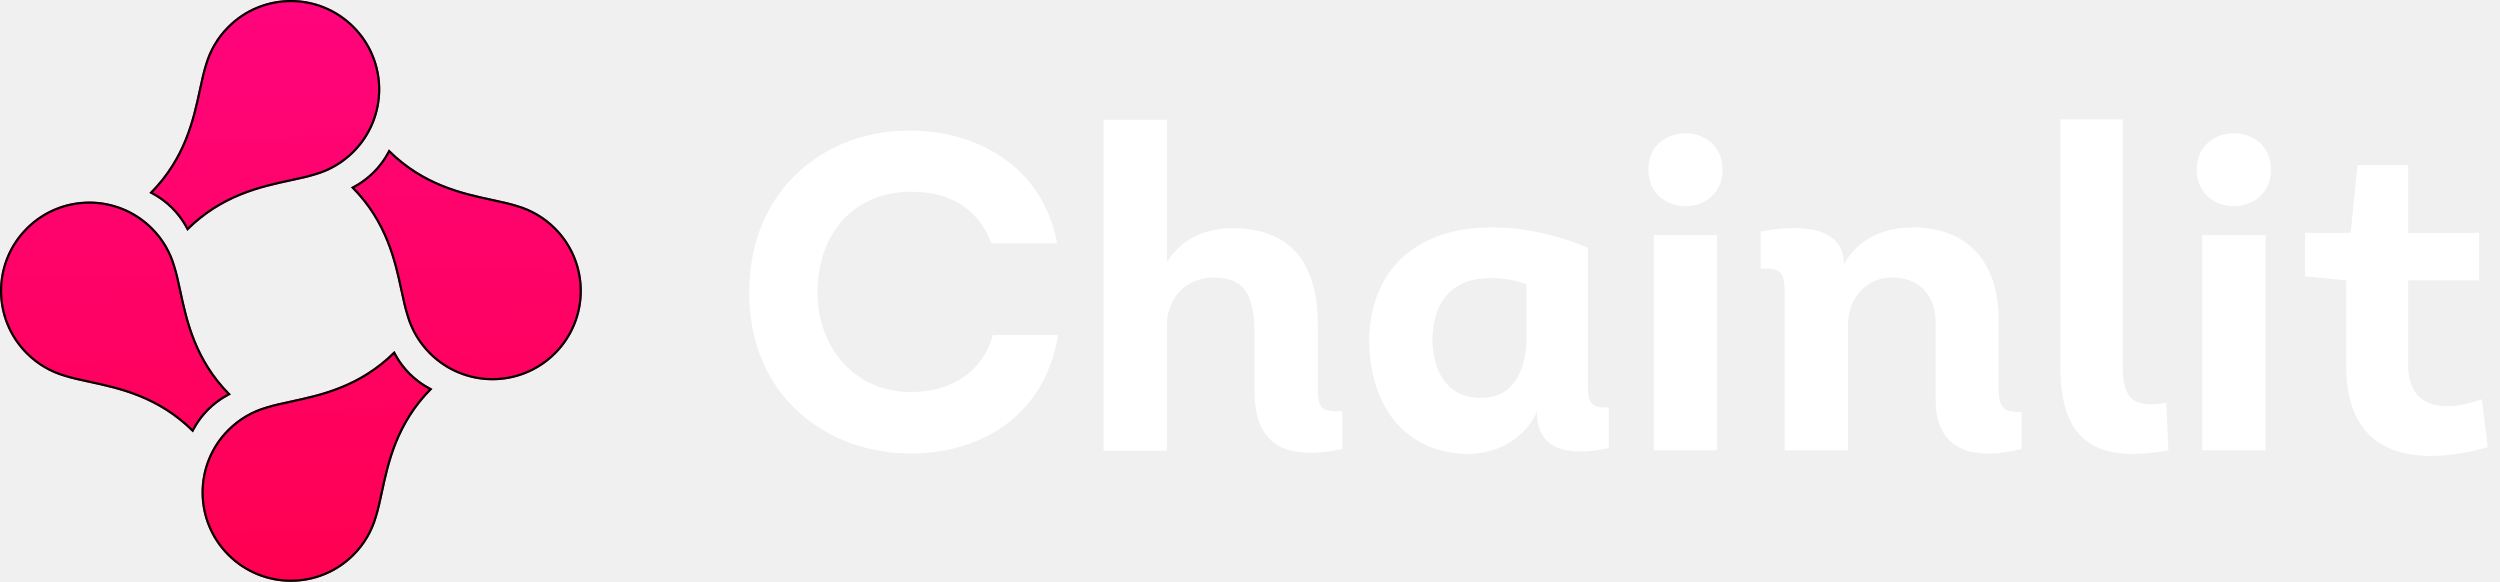
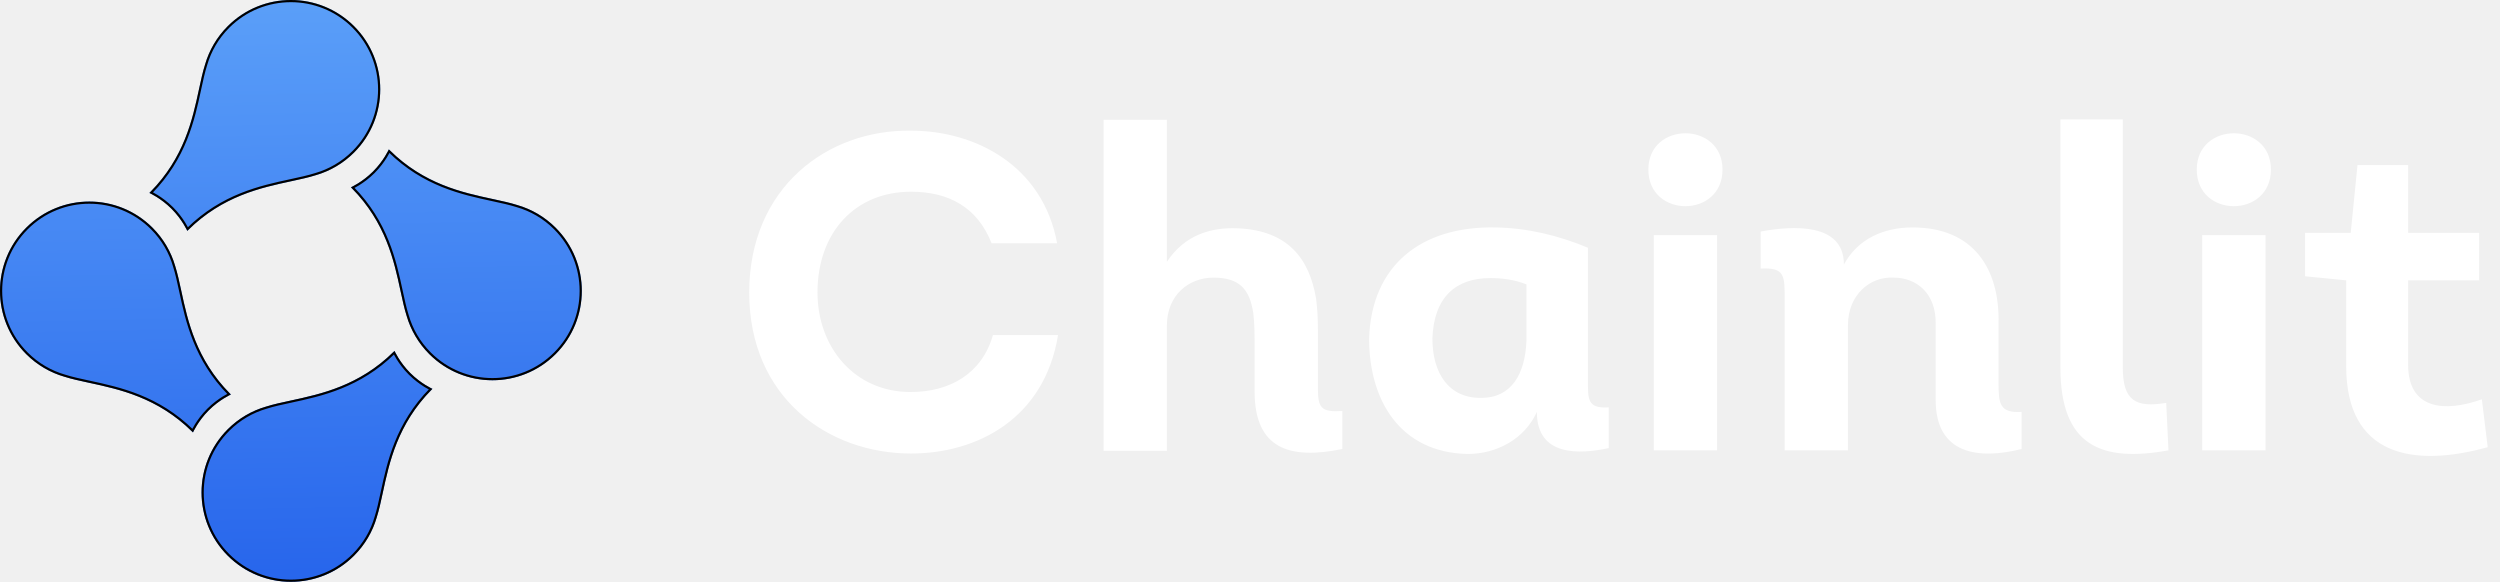
<svg xmlns="http://www.w3.org/2000/svg" width="1143" height="266" viewBox="0 0 1143 266" fill="none">
  <path d="M342.542 133.753C342.542 85.586 378.512 59.125 416.55 59.745C445.698 59.745 476.707 75.457 483.322 111.22H453.347C446.938 94.889 433.915 87.653 416.55 87.653C390.916 87.653 373.757 106.259 373.757 133.753C373.757 158.56 390.502 179.233 416.343 179.233C434.328 179.233 449.006 170.757 453.967 153.185H483.735C477.534 191.43 446.732 207.347 416.55 207.347C378.512 207.347 342.542 181.713 342.542 133.753ZM533.503 148.844V206.107H504.561V54.784H533.503V119.696C541.565 107.499 553.555 103.778 566.166 104.398C588.492 105.432 598.622 117.835 601.722 136.647C602.343 141.402 602.549 145.95 602.549 150.911V177.579C602.549 186.468 603.996 188.535 613.713 187.915V205.28C589.732 210.242 573.608 205.28 573.608 179.026V160.007C573.608 153.392 573.608 147.81 572.988 143.056C571.334 132.513 566.993 126.931 554.796 126.931C543.633 126.931 533.503 134.787 533.503 148.844ZM726.013 113.287V173.858C726.013 182.334 725.6 186.882 735.522 186.261V204.867C722.085 207.761 702.653 208.795 702.653 188.329C697.071 200.732 684.254 207.554 671.024 207.554C640.222 206.934 625.958 183.161 625.958 154.839C626.991 121.143 649.938 103.364 683.634 103.985C698.312 104.191 712.783 107.706 726.013 113.287ZM697.898 155.873V130.032C692.317 127.758 686.322 127.138 681.36 127.138C665.649 127.138 655.52 135.82 654.899 154.839C654.899 170.55 662.341 182.127 677.226 181.92C691.076 181.92 697.278 170.964 697.898 155.873ZM753.629 77.524C753.629 55.404 787.532 55.404 787.532 77.524C787.532 99.85 753.629 99.85 753.629 77.524ZM785.051 107.499V205.9H756.109V107.499H785.051ZM804.992 122.797V105.845C819.669 103.158 843.029 101.711 843.029 120.936C849.438 109.153 861.221 103.985 874.452 103.985C902.566 103.985 914.35 123.21 913.73 148.017V175.098C913.73 184.401 914.143 188.949 924.273 188.329V205.28C904.634 210.242 884.995 207.761 884.995 182.954V148.017C885.201 134.167 876.312 126.931 865.769 126.931C855.019 126.311 844.89 134.787 844.89 148.637V205.9H815.948V137.061C815.948 126.104 816.155 122.177 804.992 122.797ZM942.017 54.577H970.545V168.07C970.545 183.367 976.54 186.468 990.391 184.194L991.424 205.9C960.622 211.482 942.017 203.833 942.017 168.07V54.577ZM1004.36 77.524C1004.36 55.404 1038.27 55.404 1038.27 77.524C1038.27 99.85 1004.36 99.85 1004.36 77.524ZM1035.79 107.499V205.9H1006.84V107.499H1035.79ZM1101 75.457V106.465H1133.46V128.172H1101V166.829C1101 187.502 1118.16 188.535 1134.7 182.54L1137.38 204.453C1103.07 213.963 1072.68 208.381 1072.68 167.449V128.172L1053.87 126.311V106.465H1074.75L1077.85 75.457H1101Z" fill="white" />
  <path d="M80.096 121.626C78.244 115.214 74.791 109.167 69.738 104.114C53.785 88.16 27.919 88.16 11.965 104.114C-3.988 120.067 -3.988 145.933 11.965 161.887C17.018 166.94 23.066 170.392 29.478 172.245C32.812 173.307 36.65 174.133 40.835 175.034C54.681 178.016 72.338 181.818 88.226 197.706C88.226 197.706 90.537 192.507 95.448 187.596C100.358 182.685 105.558 180.374 105.558 180.374C89.669 164.486 85.867 146.829 82.886 132.983C81.985 128.798 81.159 124.961 80.096 121.626Z" fill="url(#paint0_linear_361_1664)" />
  <path d="M185.904 144.375C187.756 150.786 191.209 156.834 196.262 161.887C212.215 177.84 238.081 177.84 254.035 161.887C269.988 145.933 269.988 120.067 254.035 104.114C248.982 99.061 242.934 95.608 236.522 93.756C233.188 92.693 229.351 91.867 225.165 90.966C211.32 87.985 193.662 84.183 177.774 68.294C177.774 68.294 175.463 73.494 170.553 78.404C165.642 83.315 160.442 85.626 160.442 85.626C176.331 101.514 180.133 119.172 183.114 133.017C184.015 137.203 184.841 141.04 185.904 144.375Z" fill="url(#paint1_linear_361_1664)" />
  <path d="M93.756 29.477C95.608 23.066 99.061 17.018 104.114 11.965C120.067 -3.988 145.933 -3.988 161.887 11.965C177.84 27.919 177.84 53.785 161.887 69.738C156.834 74.791 150.786 78.244 144.374 80.096C141.04 81.159 137.203 81.985 133.017 82.886C119.172 85.867 101.514 89.669 85.626 105.558C85.626 105.558 83.315 100.358 78.404 95.448C73.494 90.537 68.294 88.226 68.294 88.226C84.183 72.338 87.985 54.681 90.966 40.835C91.867 36.649 92.694 32.812 93.756 29.477Z" fill="url(#paint2_linear_361_1664)" />
  <path d="M172.244 236.523C170.392 242.935 166.939 248.982 161.886 254.035C145.933 269.989 120.067 269.989 104.113 254.035C88.16 238.082 88.16 212.216 104.113 196.262C109.166 191.209 115.214 187.756 121.626 185.904C124.96 184.842 128.797 184.016 132.983 183.114C146.828 180.133 164.486 176.331 180.374 160.443C180.374 160.443 182.685 165.642 187.595 170.553C192.506 175.464 197.706 177.775 197.706 177.775C181.817 193.663 178.015 211.32 175.034 225.165C174.133 229.351 173.307 233.188 172.244 236.523Z" fill="url(#paint3_linear_361_1664)" />
  <path d="M79.616 121.765L79.616 121.765L79.62 121.778C80.673 125.085 81.495 128.897 82.397 133.089L82.402 133.11C85.352 146.812 89.132 164.366 104.71 180.229C104.626 180.271 104.536 180.318 104.438 180.368C103.864 180.667 103.049 181.116 102.08 181.719C100.143 182.925 97.583 184.753 95.094 187.242C92.605 189.731 90.777 192.291 89.571 194.228C88.967 195.197 88.519 196.012 88.22 196.586C88.169 196.684 88.123 196.775 88.081 196.858C72.218 181.281 54.664 177.501 40.962 174.55L40.94 174.546C36.748 173.643 32.937 172.822 29.63 171.768L29.63 171.768L29.616 171.764C23.284 169.935 17.311 166.525 12.319 161.533C-3.44 145.775 -3.44 120.226 12.319 104.467C28.077 88.709 53.627 88.709 69.385 104.467C74.377 109.459 77.787 115.432 79.616 121.765ZM186.384 144.236L186.384 144.236L186.38 144.223C185.327 140.916 184.505 137.104 183.603 132.912L183.598 132.89C180.648 119.188 176.868 101.634 161.29 85.772C161.374 85.729 161.464 85.683 161.562 85.632C162.136 85.333 162.951 84.885 163.92 84.281C165.857 83.075 168.417 81.247 170.906 78.758C173.395 76.269 175.223 73.709 176.429 71.772C177.033 70.803 177.481 69.988 177.78 69.414C177.831 69.316 177.877 69.225 177.919 69.142C193.782 84.72 211.336 88.5 225.038 91.45L225.06 91.455C229.252 92.357 233.063 93.179 236.371 94.232L236.37 94.232L236.384 94.236C242.716 96.066 248.689 99.475 253.681 104.467C269.44 120.226 269.44 145.775 253.681 161.533C237.923 177.292 212.374 177.292 196.615 161.533C191.623 156.541 188.214 150.569 186.384 144.236ZM94.232 29.629L94.233 29.629L94.236 29.616C96.066 23.284 99.475 17.311 104.467 12.319C120.226 -3.44 145.775 -3.44 161.533 12.319C177.292 28.077 177.292 53.627 161.533 69.385C156.541 74.377 150.568 77.787 144.236 79.616L144.236 79.616L144.223 79.62C140.915 80.673 137.104 81.495 132.912 82.397L132.89 82.402C119.188 85.352 101.634 89.132 85.772 104.71C85.729 104.626 85.683 104.536 85.632 104.438C85.333 103.864 84.885 103.049 84.281 102.08C83.075 100.143 81.247 97.583 78.758 95.094C76.269 92.605 73.709 90.777 71.772 89.571C70.803 88.967 69.988 88.519 69.414 88.22C69.316 88.169 69.225 88.123 69.142 88.081C84.72 72.218 88.5 54.664 91.45 40.962L91.455 40.94C92.357 36.748 93.179 32.936 94.232 29.629ZM171.768 236.371L171.768 236.371L171.764 236.384C169.934 242.717 166.525 248.69 161.533 253.682C145.774 269.44 120.225 269.44 104.467 253.682C88.708 237.923 88.708 212.374 104.467 196.616C109.459 191.624 115.432 188.214 121.764 186.385L121.764 186.385L121.777 186.381C125.085 185.327 128.896 184.506 133.088 183.603L133.11 183.598C146.812 180.648 164.366 176.868 180.229 161.29C180.271 161.374 180.317 161.465 180.368 161.562C180.667 162.137 181.115 162.951 181.719 163.92C182.925 165.858 184.753 168.418 187.242 170.906C189.731 173.395 192.291 175.224 194.228 176.43C195.197 177.033 196.012 177.482 196.586 177.78C196.684 177.831 196.774 177.878 196.858 177.92C181.28 193.782 177.5 211.336 174.55 225.039L174.545 225.06C173.643 229.252 172.821 233.064 171.768 236.371Z" stroke="black" strokeOpacity="0.1" strokeLinejoin="round" />
  <defs>
    <linearGradient id="paint0_linear_361_1664" x1="119.251" y1="276.386" x2="112.859" y2="-28.032" gradientUnits="userSpaceOnUse">
-       <stop stop-color="#FF004F" />
-       <stop offset="1" stop-color="#FF0581" />
+       <stop stop-color="#2563EB" />
+       <stop offset="1" stop-color="#60A5FA" />
    </linearGradient>
    <linearGradient id="paint1_linear_361_1664" x1="119.251" y1="276.386" x2="112.859" y2="-28.032" gradientUnits="userSpaceOnUse">
-       <stop stop-color="#FF004F" />
-       <stop offset="1" stop-color="#FF0581" />
+       <stop stop-color="#2563EB" />
+       <stop offset="1" stop-color="#60A5FA" />
    </linearGradient>
    <linearGradient id="paint2_linear_361_1664" x1="119.251" y1="276.386" x2="112.859" y2="-28.032" gradientUnits="userSpaceOnUse">
-       <stop stop-color="#FF004F" />
-       <stop offset="1" stop-color="#FF0581" />
+       <stop stop-color="#2563EB" />
+       <stop offset="1" stop-color="#60A5FA" />
    </linearGradient>
    <linearGradient id="paint3_linear_361_1664" x1="119.251" y1="276.386" x2="112.859" y2="-28.032" gradientUnits="userSpaceOnUse">
-       <stop stop-color="#FF004F" />
-       <stop offset="1" stop-color="#FF0581" />
+       <stop stop-color="#2563EB" />
+       <stop offset="1" stop-color="#60A5FA" />
    </linearGradient>
  </defs>
</svg>
